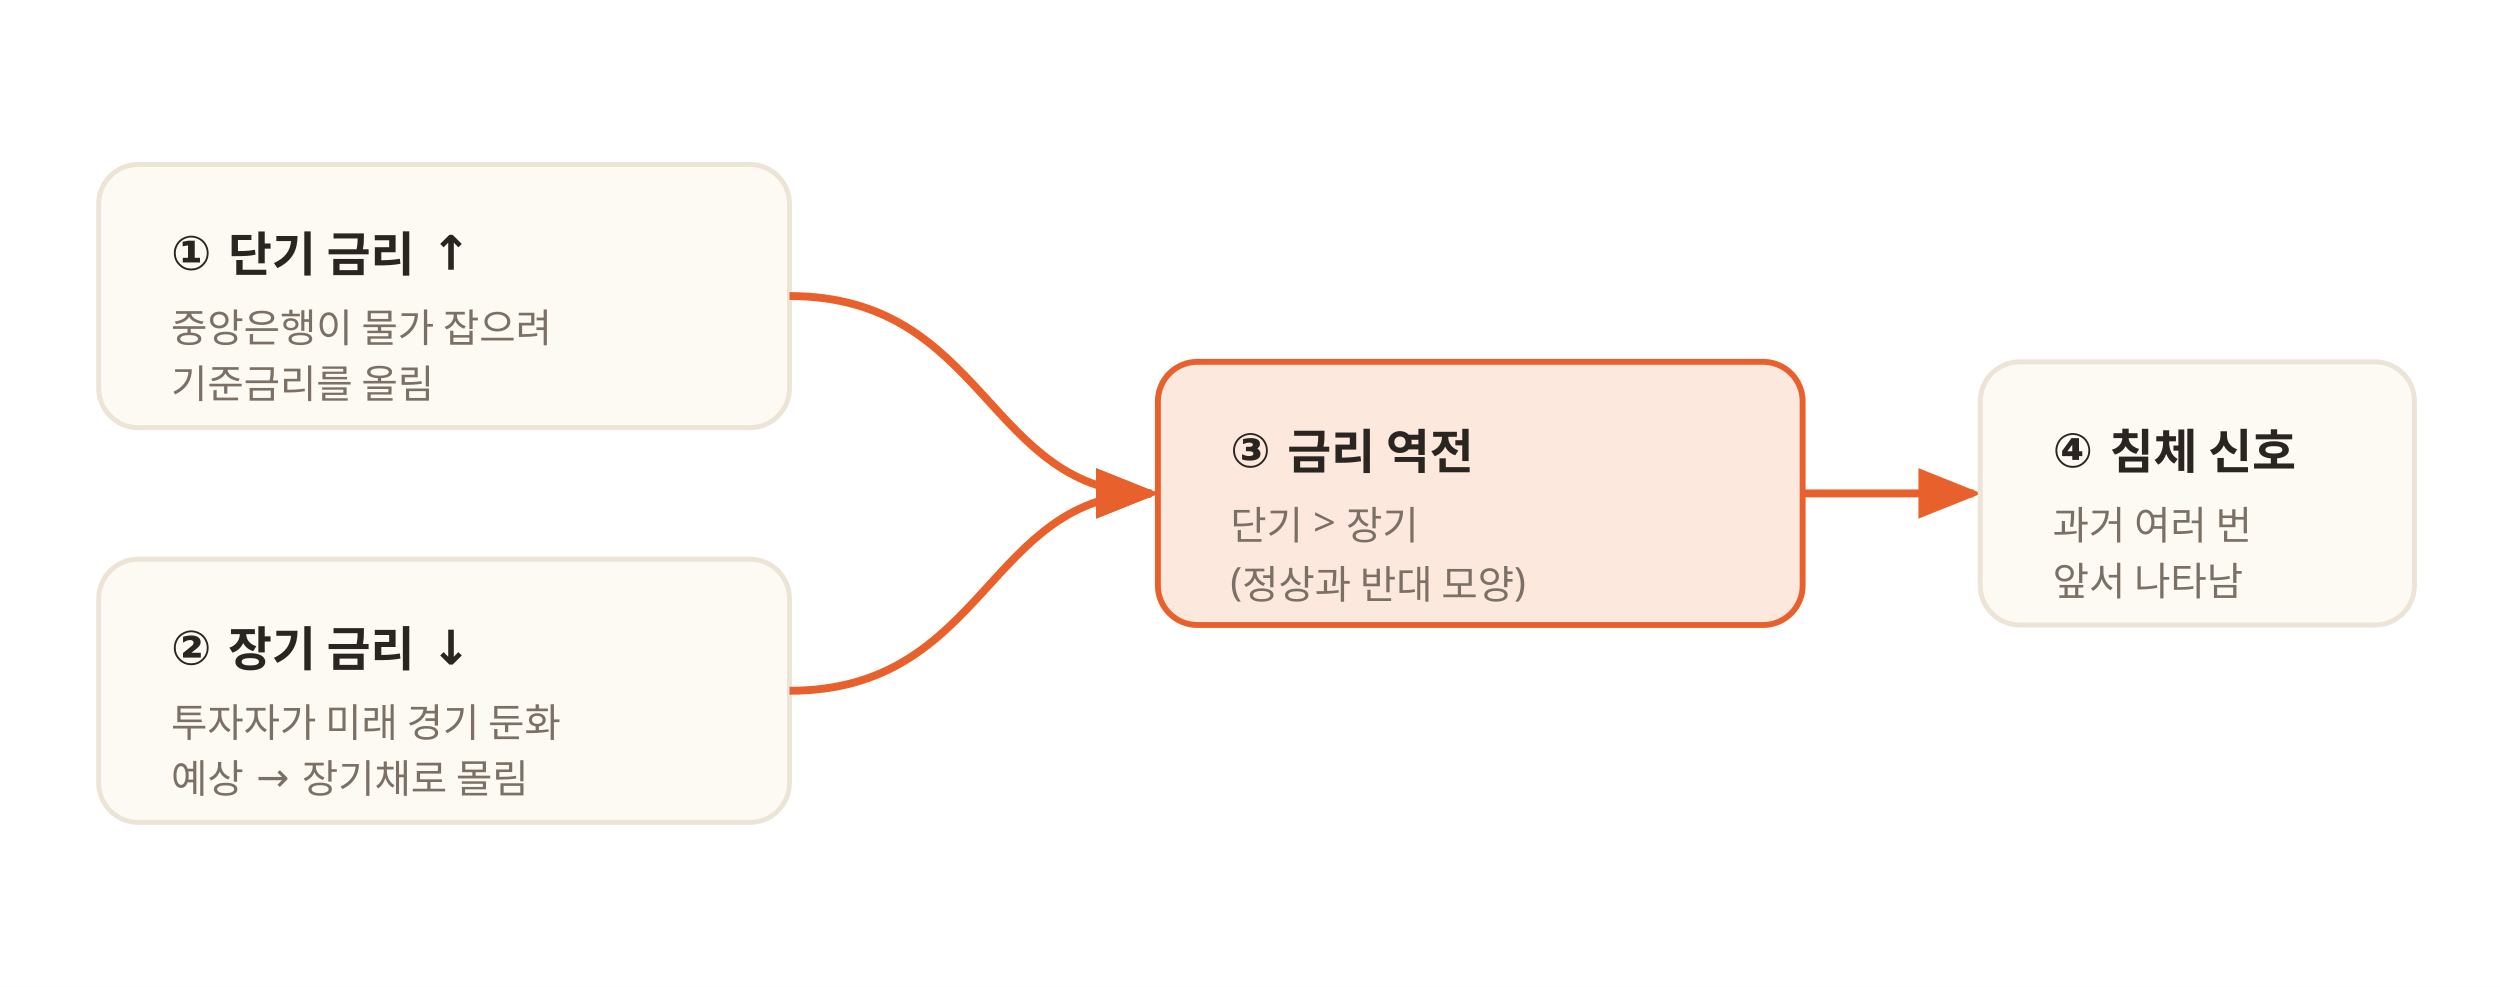
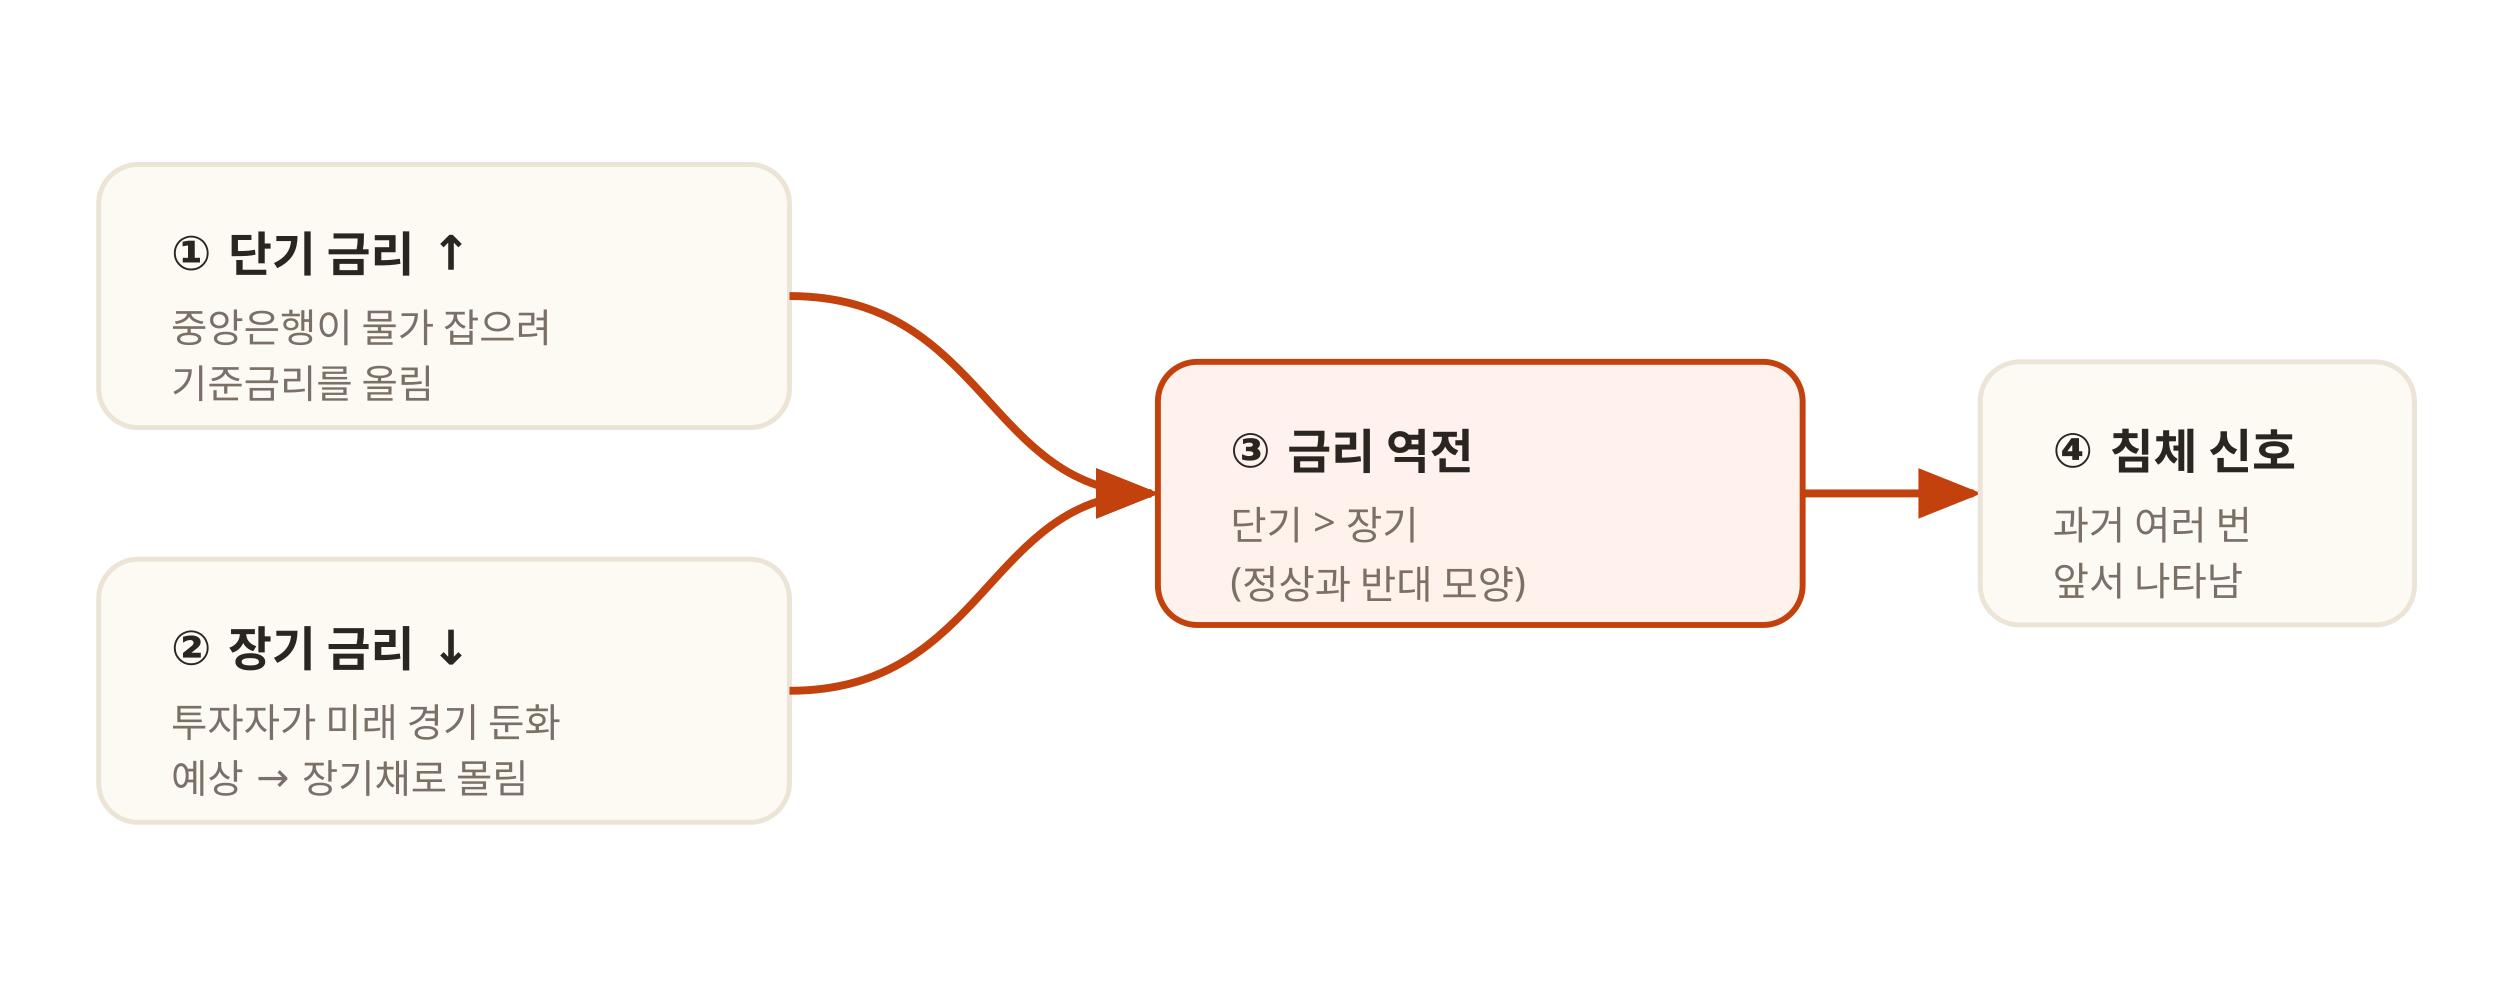
<svg xmlns="http://www.w3.org/2000/svg" viewBox="0 0 760 300" role="img" aria-label="중앙은행이 단기 금리를 올리고 투자자들이 미래 경기 둔화를 예상해 장기 금리가 내려가면 장단기 금리가 역전되고, 이것이 경기침체의 사전 신호로 읽히는 흐름을 나타낸 도식">
  <rect width="760" height="300" fill="#ffffff" />
  <style>
    text{font-family:'Pretendard',system-ui,sans-serif;fill:#2a2521}
    .box{fill:#fdfaf4;stroke:#ece4d6;stroke-width:1.5;rx:12}
-     .accent{fill:#fde8de;stroke:#e8612c;stroke-width:1.8}
+     .accent{fill:#fff2ec;stroke:#c2410c;stroke-width:1.8}
    .h{font-size:14.5px;font-weight:700}
    .s{font-size:12px;fill:#7a7066}
-     .arrow{stroke:#e8612c;stroke-width:2.4;fill:none;marker-end:url(#ah)}
+     .arrow{stroke:#c2410c;stroke-width:2.4;fill:none;marker-end:url(#ah)}
  </style>
  <defs>
    <marker id="ah" markerWidth="10" markerHeight="10" refX="7" refY="3.2" orient="auto">
-       <path d="M0 0 L8 3.2 L0 6.4 Z" fill="#e8612c" />
+       <path d="M0 0 L8 3.2 L0 6.4 Z" fill="#c2410c" />
    </marker>
  </defs>
  <rect class="box" x="30" y="50" width="210" height="80" rx="12" />
  <text class="h" x="52" y="82">① 단기 금리 ↑</text>
  <text class="s" x="52" y="104">중앙은행이 물가 잡으려</text>
  <text class="s" x="52" y="121">기준금리를 올림</text>
  <rect class="box" x="30" y="170" width="210" height="80" rx="12" />
  <text class="h" x="52" y="202">② 장기 금리 ↓</text>
  <text class="s" x="52" y="224">투자자가 미래 경기 둔화</text>
  <text class="s" x="52" y="241">예상 → 장기채로 몰림</text>
  <path class="arrow" d="M240 90 C300 90 300 150 350 150" />
  <path class="arrow" d="M240 210 C300 210 300 150 350 150" />
  <rect class="accent" x="352" y="110" width="196" height="80" rx="12" />
  <text class="h" x="374" y="142" fill="#c0392b">③ 금리 역전</text>
  <text class="s" x="374" y="164">단기 &gt; 장기</text>
  <text class="s" x="374" y="181">(정상과 반대 모양)</text>
  <path class="arrow" d="M548 150 H600" />
  <rect class="box" x="602" y="110" width="132" height="80" rx="12" />
  <text class="h" x="624" y="142">④ 침체 신호</text>
  <text class="s" x="624" y="164">과거 여러 번</text>
  <text class="s" x="624" y="181">앞서 나타남</text>
</svg>
